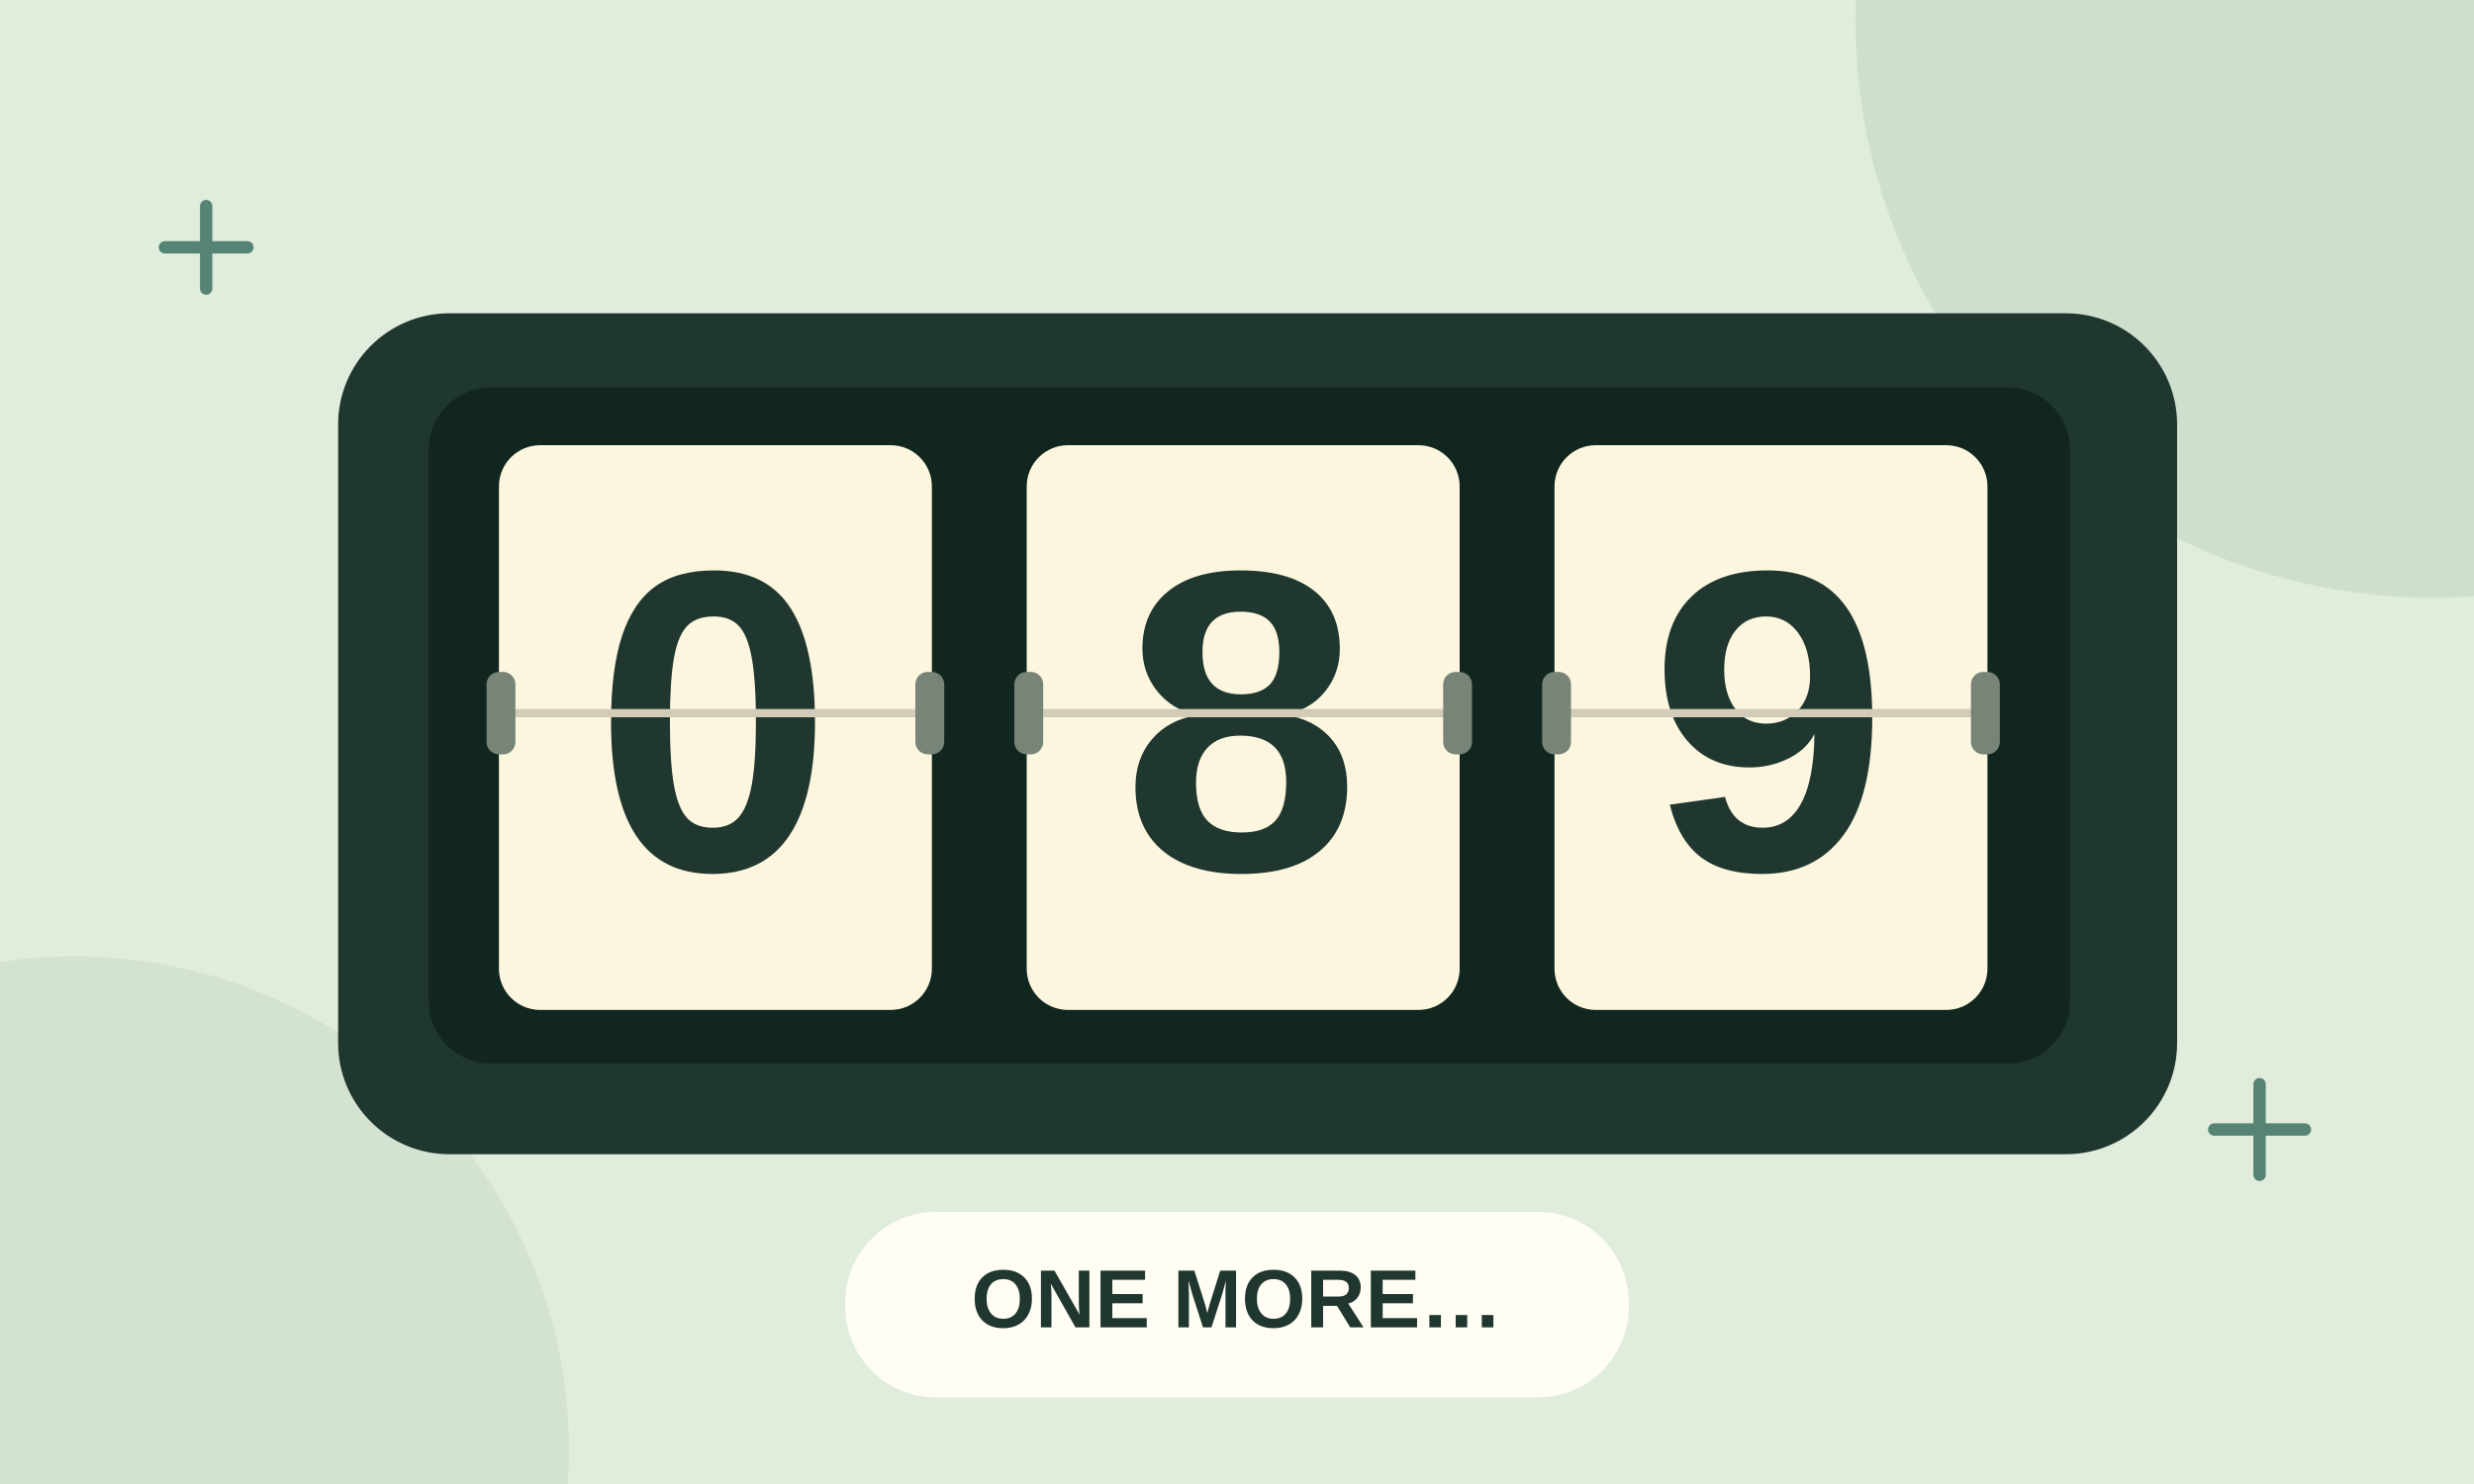
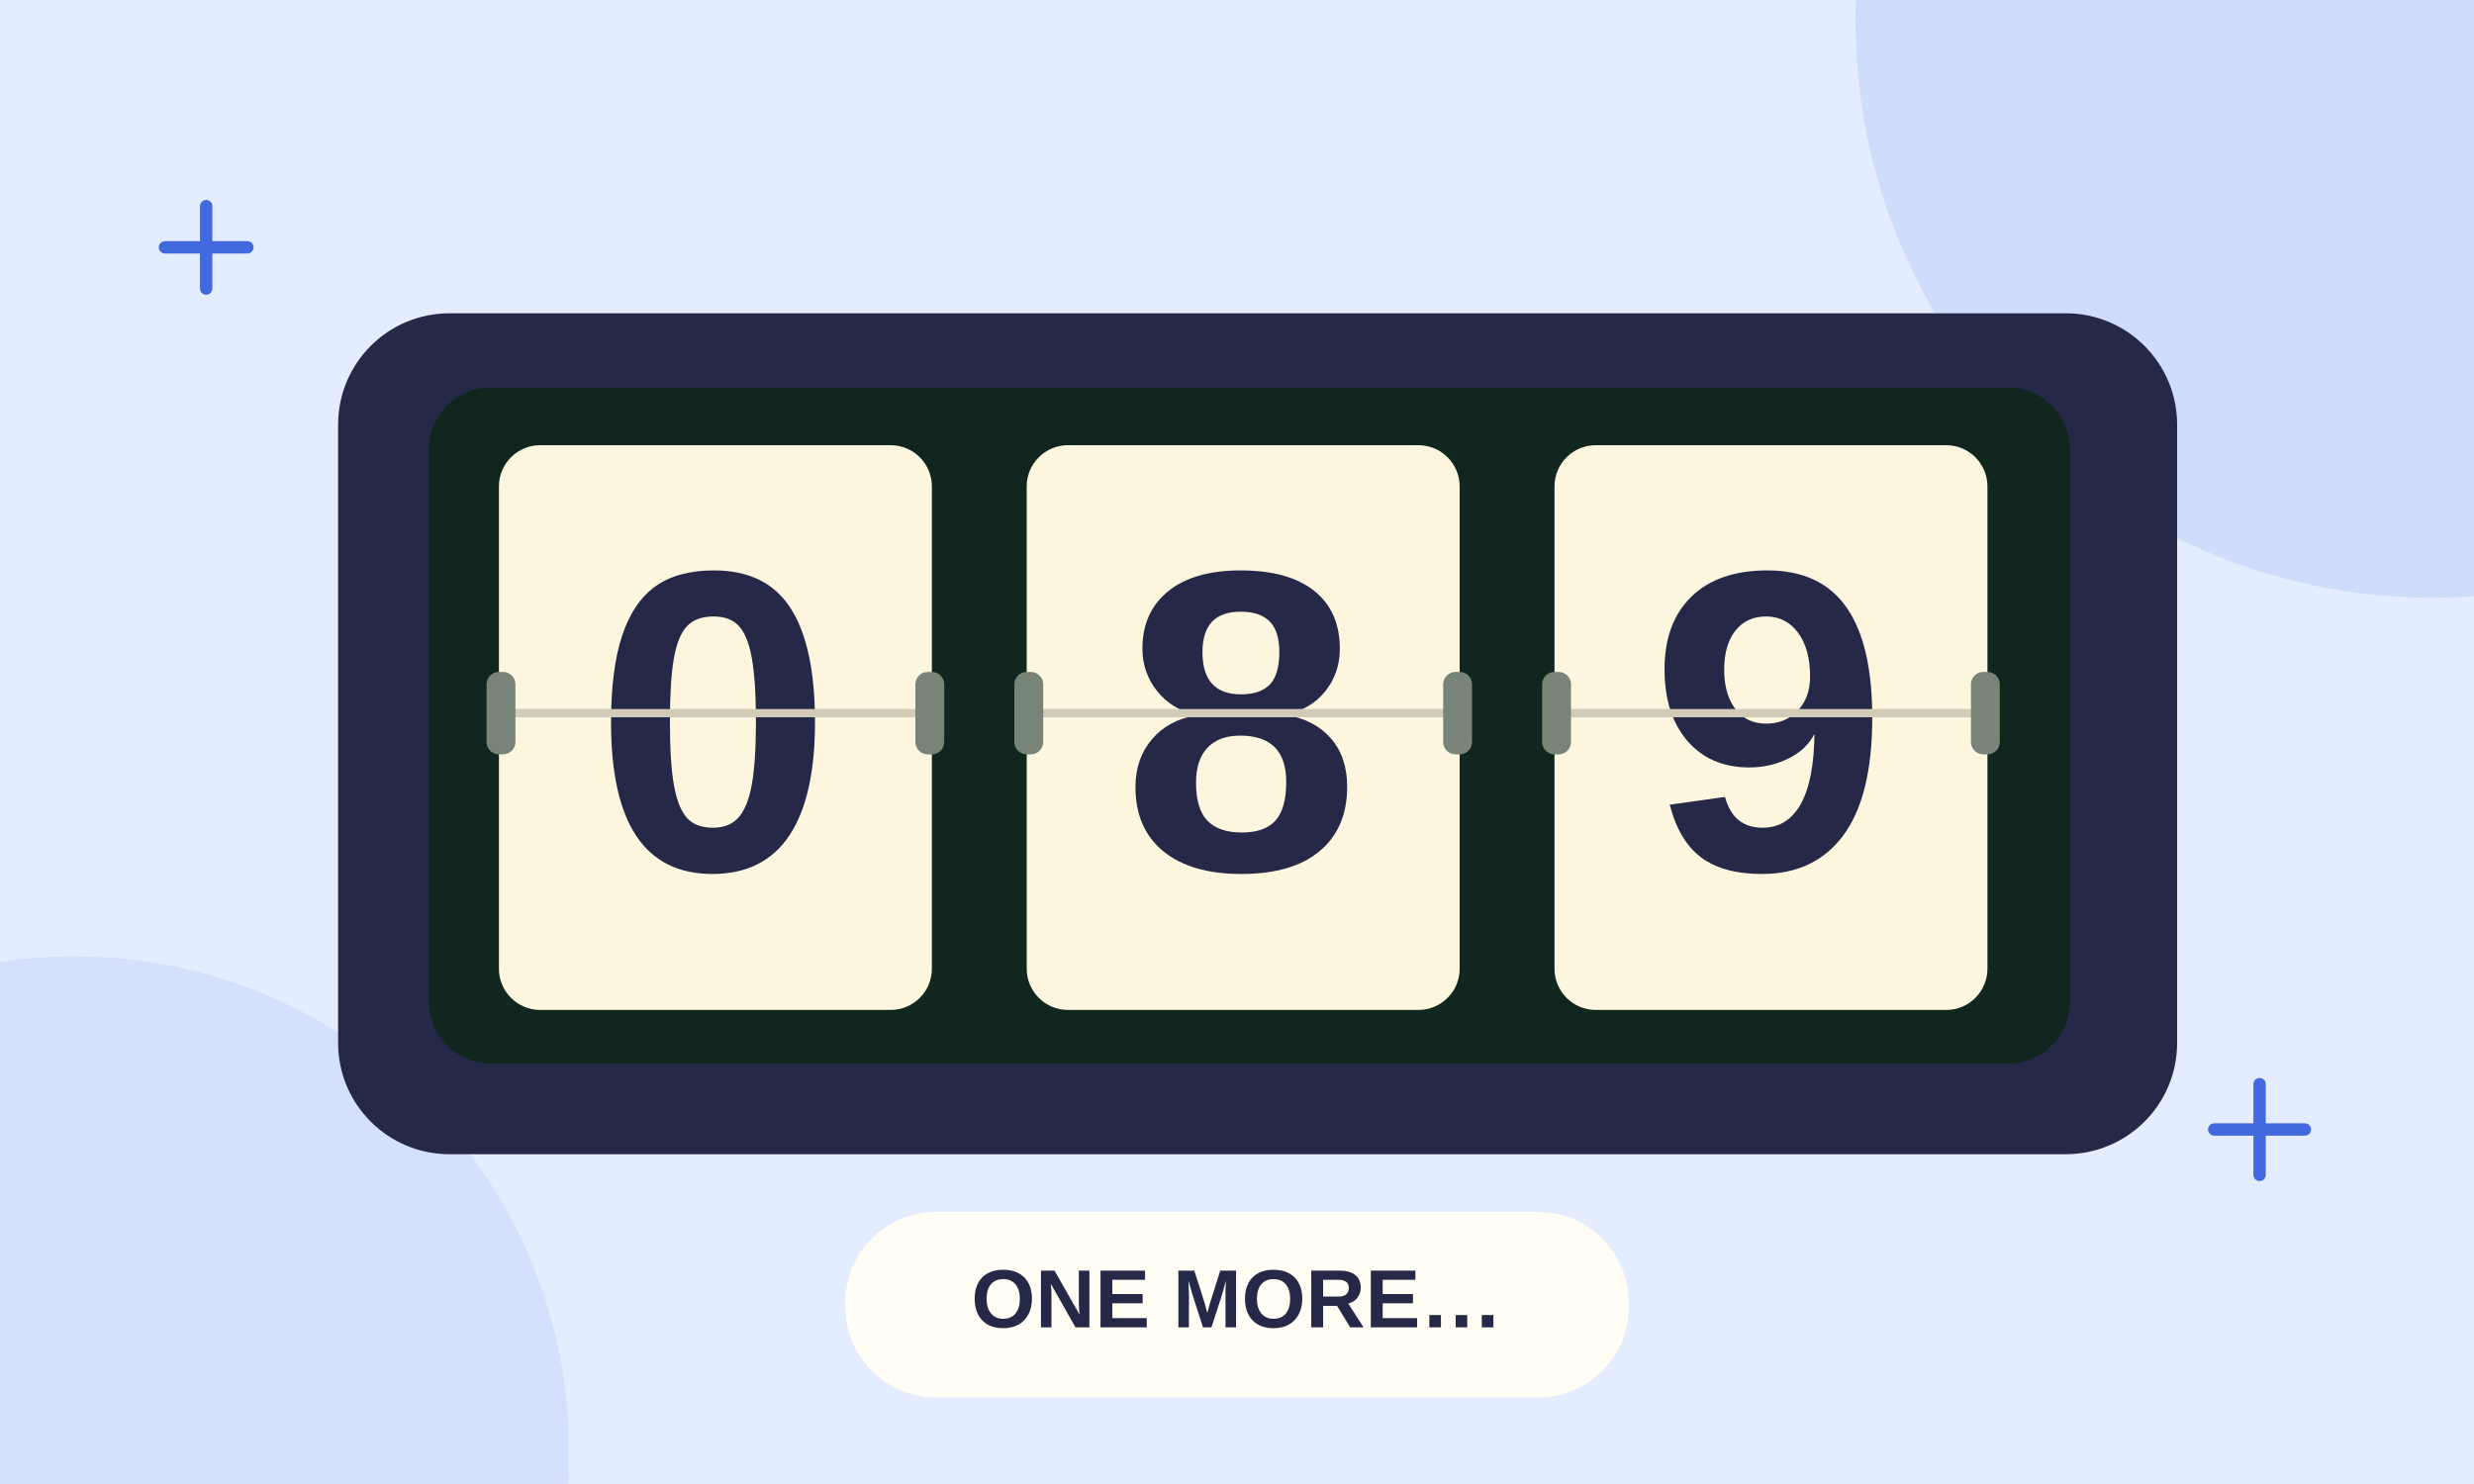
<svg xmlns="http://www.w3.org/2000/svg" width="600" height="360" viewBox="0 0 600 360">
-   <rect width="600" height="360" fill="#e1eddc" />
-   <circle cx="590" cy="5" r="140" fill="#56847420" stroke="none" stroke-width="2" />
-   <circle cx="18" cy="352" r="120" fill="#56847418" stroke="none" stroke-width="2" />
-   <path d="M40 60h20m-10-10v20 M537 274h22m-11-11v22" fill="none" stroke="#568474" stroke-width="3" stroke-linecap="round" stroke-linejoin="round" />
-   <rect x="82" y="76" width="446" height="204" rx="27" fill="#20372f" stroke="none" stroke-width="2" />
+   <rect width="600" height="360" fill="#e4edff" />
+   <circle cx="590" cy="5" r="140" fill="#4369df20" stroke="none" stroke-width="2" />
+   <circle cx="18" cy="352" r="120" fill="#4369df18" stroke="none" stroke-width="2" />
+   <path d="M40 60h20m-10-10v20 M537 274h22m-11-11v22" fill="none" stroke="#4369df" stroke-width="3" stroke-linecap="round" stroke-linejoin="round" />
+   <rect x="82" y="76" width="446" height="204" rx="27" fill="#252847" stroke="none" stroke-width="2" />
  <rect x="104" y="94" width="398" height="164" rx="15" fill="#10261e" stroke="none" stroke-width="2" />
  <rect x="121" y="108" width="105" height="137" rx="10" fill="#fcf6df" stroke="none" stroke-width="2" />
-   <text x="173" y="211" text-anchor="middle" font-family="Arial, sans-serif" font-size="104" font-weight="800" fill="#20372f">0</text>
+   <text x="173" y="211" text-anchor="middle" font-family="Arial, sans-serif" font-size="104" font-weight="800" fill="#252847">0</text>
  <path d="M121 173h105" fill="none" stroke="#d1cbb8" stroke-width="2" stroke-linecap="round" stroke-linejoin="round" />
  <rect x="118" y="163" width="7" height="20" rx="3" fill="#778477" stroke="none" stroke-width="2" />
  <rect x="222" y="163" width="7" height="20" rx="3" fill="#778477" stroke="none" stroke-width="2" />
  <rect x="249" y="108" width="105" height="137" rx="10" fill="#fcf6df" stroke="none" stroke-width="2" />
-   <text x="301" y="211" text-anchor="middle" font-family="Arial, sans-serif" font-size="104" font-weight="800" fill="#20372f">8</text>
+   <text x="301" y="211" text-anchor="middle" font-family="Arial, sans-serif" font-size="104" font-weight="800" fill="#252847">8</text>
  <path d="M249 173h105" fill="none" stroke="#d1cbb8" stroke-width="2" stroke-linecap="round" stroke-linejoin="round" />
  <rect x="246" y="163" width="7" height="20" rx="3" fill="#778477" stroke="none" stroke-width="2" />
  <rect x="350" y="163" width="7" height="20" rx="3" fill="#778477" stroke="none" stroke-width="2" />
  <rect x="377" y="108" width="105" height="137" rx="10" fill="#fcf6df" stroke="none" stroke-width="2" />
-   <text x="429" y="211" text-anchor="middle" font-family="Arial, sans-serif" font-size="104" font-weight="800" fill="#20372f">9</text>
+   <text x="429" y="211" text-anchor="middle" font-family="Arial, sans-serif" font-size="104" font-weight="800" fill="#252847">9</text>
  <path d="M377 173h105" fill="none" stroke="#d1cbb8" stroke-width="2" stroke-linecap="round" stroke-linejoin="round" />
  <rect x="374" y="163" width="7" height="20" rx="3" fill="#778477" stroke="none" stroke-width="2" />
  <rect x="478" y="163" width="7" height="20" rx="3" fill="#778477" stroke="none" stroke-width="2" />
  <rect x="205.0" y="294" width="190" height="45" rx="22" fill="#fffdf4" stroke="none" stroke-width="2" />
-   <text x="300" y="322" text-anchor="middle" font-family="Arial, sans-serif" font-size="20" font-weight="800" fill="#20372f">ONE MORE…</text>
+   <text x="300" y="322" text-anchor="middle" font-family="Arial, sans-serif" font-size="20" font-weight="800" fill="#252847">ONE MORE…</text>
</svg>
